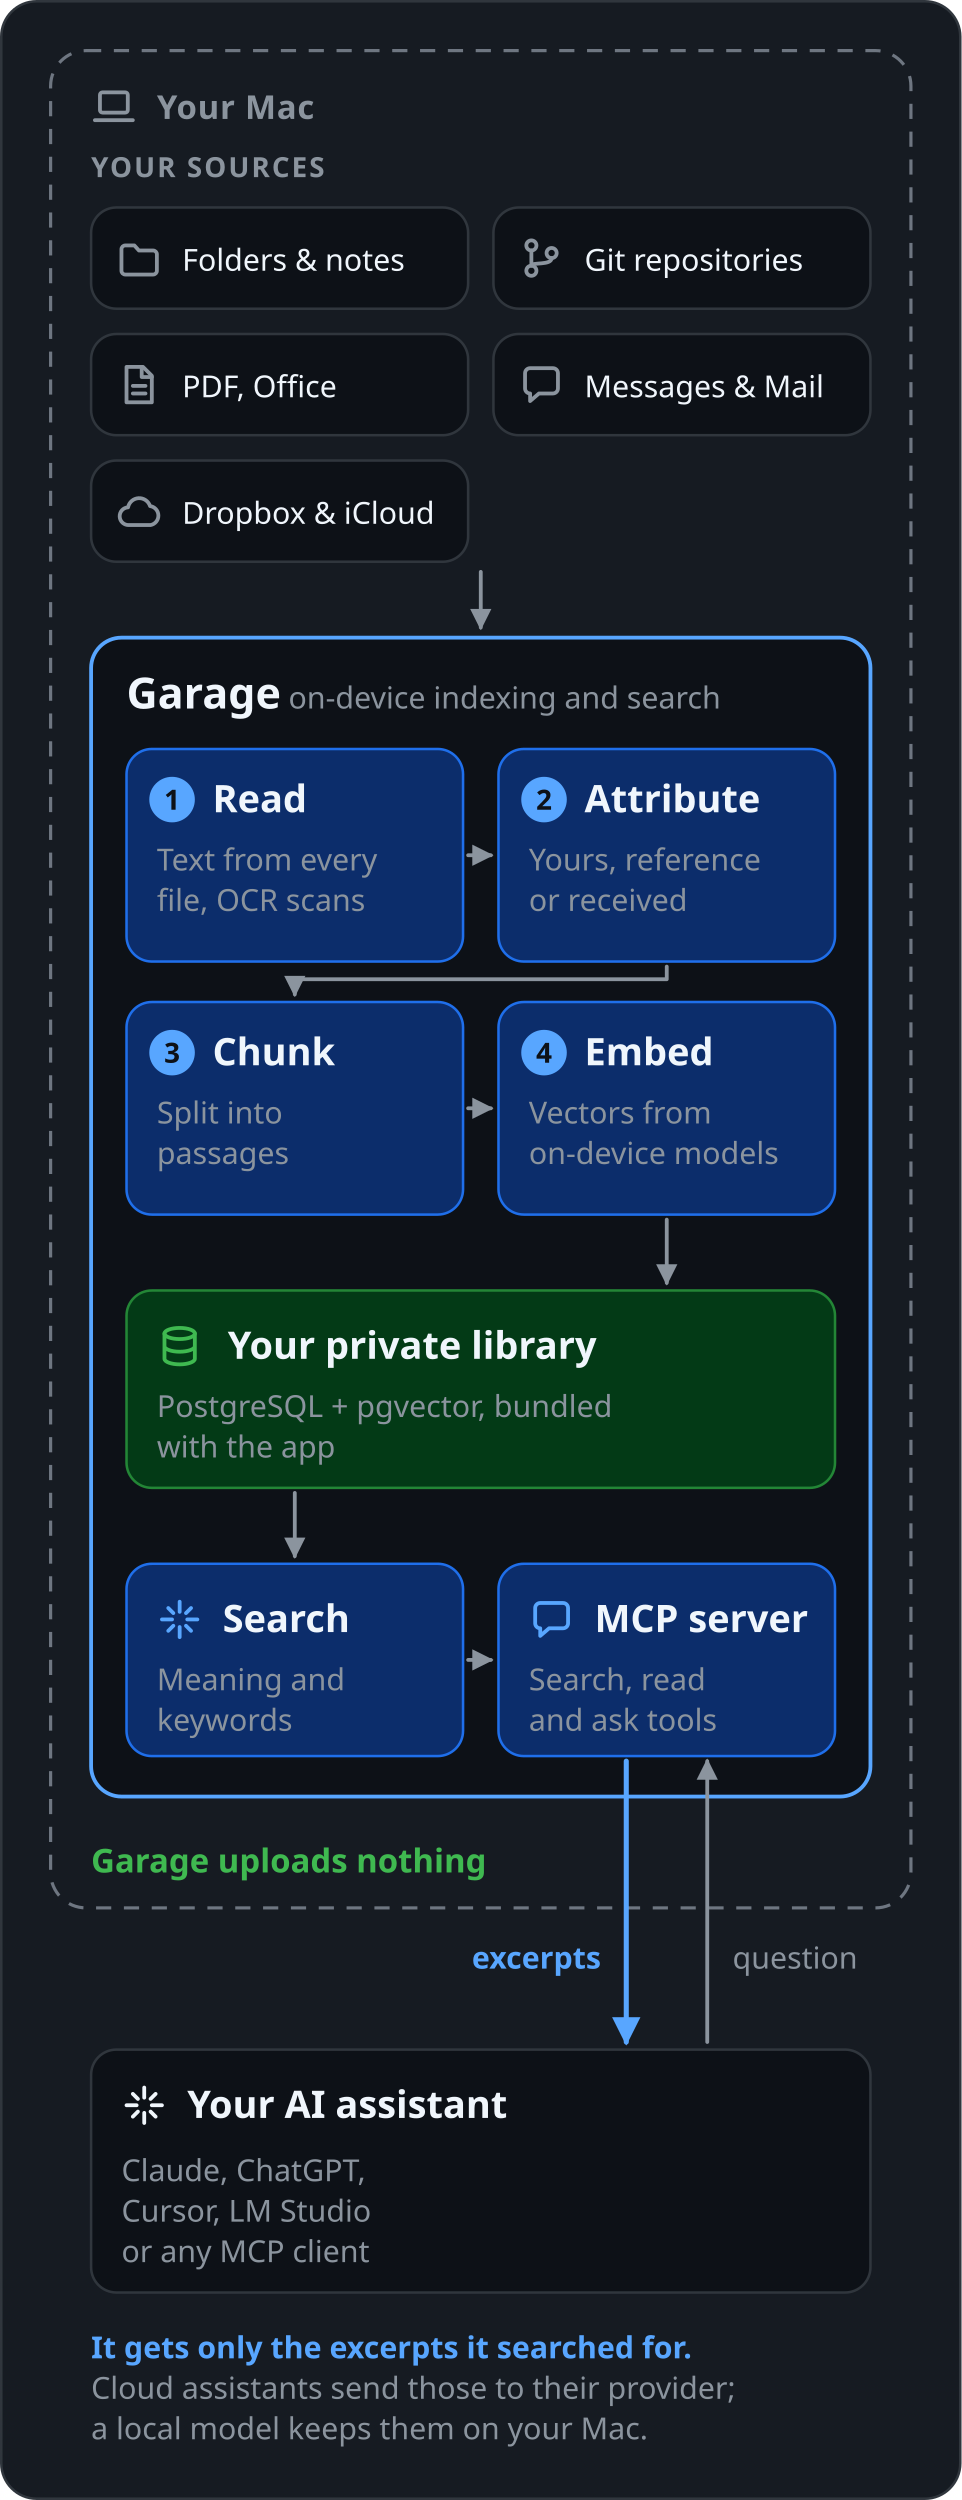
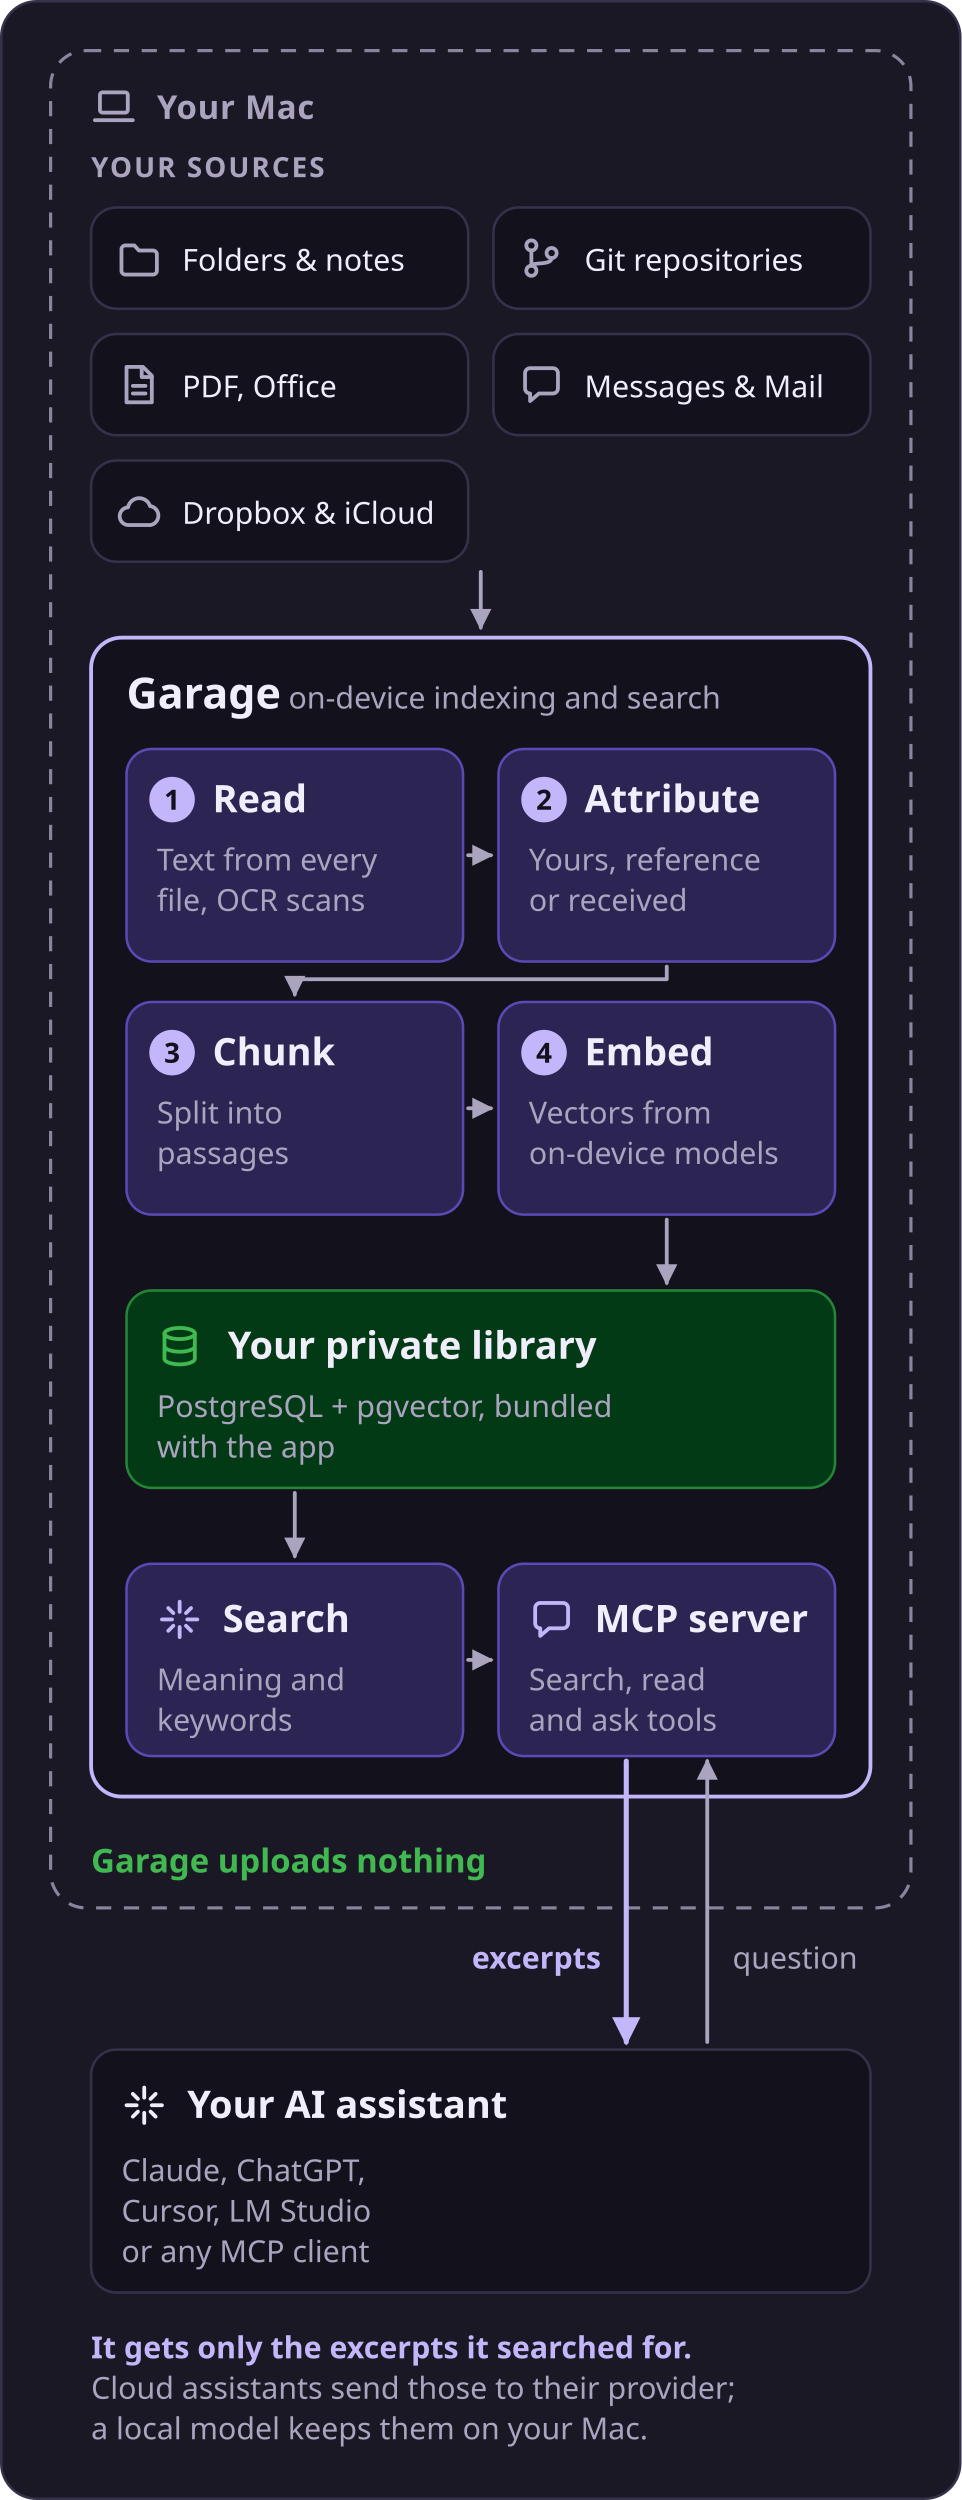
<svg xmlns="http://www.w3.org/2000/svg" viewBox="0 0 380 988" width="380" height="988" role="img" aria-labelledby="title desc" font-family="-apple-system, BlinkMacSystemFont, &quot;Segoe UI&quot;, &quot;Noto Sans&quot;, Helvetica, Arial, sans-serif">
  <defs>
    <marker id="head-arrow" viewBox="0 0 10 10" refX="8" refY="5" markerWidth="7" markerHeight="7" orient="auto-start-reverse">
-       <path d="M1 1 9 5 1 9z" fill="#8b949e" />
+       <path d="M1 1 9 5 1 9z" fill="#aaa4bf" />
    </marker>
    <marker id="head-accent" viewBox="0 0 10 10" refX="8" refY="5" markerWidth="7" markerHeight="7" orient="auto-start-reverse">
-       <path d="M1 1 9 5 1 9z" fill="#58a6ff" />
+       <path d="M1 1 9 5 1 9z" fill="#c3b6fa" />
    </marker>
  </defs>
-   <rect x="0.5" y="0.5" width="379" height="987" rx="14" fill="#161b22" stroke="#30363d" />
-   <rect x="20" y="20" width="340" height="734" rx="14" fill="none" stroke="#6e7681" stroke-width="1.25" stroke-dasharray="6 5" />
-   <g transform="translate(36 33)" fill="none" stroke="#8b949e" stroke-width="1.5" stroke-linecap="round" stroke-linejoin="round">
+   <rect x="0.5" y="0.5" width="379" height="987" rx="14" fill="#1b1826" stroke="#36314a" />
+   <rect x="20" y="20" width="340" height="734" rx="14" fill="none" stroke="#8a849e" stroke-width="1.25" stroke-dasharray="6 5" />
+   <g transform="translate(36 33)" fill="none" stroke="#aaa4bf" stroke-width="1.5" stroke-linecap="round" stroke-linejoin="round">
    <rect x="3.5" y="3.5" width="11" height="8" rx="1" />
    <path d="M1.5 14.5h15" />
  </g>
-   <text x="62" y="47" font-size="13" font-weight="600" fill="#8b949e" letter-spacing="0.3">Your Mac</text>
-   <rect x="36" y="252" width="308" height="458" rx="12" fill="#0d1117" stroke="#58a6ff" stroke-width="1.5" />
-   <text x="36" y="70" font-size="11" font-weight="600" fill="#8b949e" text-anchor="start" letter-spacing="0.8">YOUR SOURCES</text>
-   <rect x="36.0" y="82" width="149.0" height="40" rx="10" fill="#0d1117" stroke="#30363d" stroke-width="1" />
-   <g transform="translate(46.0 93) scale(1.0)" fill="none" stroke="#8b949e" stroke-width="1.5" stroke-linecap="round" stroke-linejoin="round">
+   <text x="62" y="47" font-size="13" font-weight="600" fill="#aaa4bf" letter-spacing="0.3">Your Mac</text>
+   <rect x="36" y="252" width="308" height="458" rx="12" fill="#13111c" stroke="#c3b6fa" stroke-width="1.5" />
+   <text x="36" y="70" font-size="11" font-weight="600" fill="#aaa4bf" text-anchor="start" letter-spacing="0.8">YOUR SOURCES</text>
+   <rect x="36.0" y="82" width="149.0" height="40" rx="10" fill="#13111c" stroke="#36314a" stroke-width="1" />
+   <g transform="translate(46.0 93) scale(1.0)" fill="none" stroke="#aaa4bf" stroke-width="1.5" stroke-linecap="round" stroke-linejoin="round">
    <path d="M2 5.5a1.5 1.5 0 0 1 1.5-1.5h3.6l1.8 2h5.6a1.5 1.5 0 0 1 1.5 1.5v6.5a1.5 1.5 0 0 1-1.5 1.5h-11A1.5 1.5 0 0 1 2 14z" />
  </g>
-   <text x="72.0" y="107" font-size="12" font-weight="400" fill="#f0f6fc" text-anchor="start">Folders &amp; notes</text>
-   <rect x="195.0" y="82" width="149.0" height="40" rx="10" fill="#0d1117" stroke="#30363d" stroke-width="1" />
-   <g transform="translate(205.0 93) scale(1.0)" fill="none" stroke="#8b949e" stroke-width="1.5" stroke-linecap="round" stroke-linejoin="round">
+   <text x="72.0" y="107" font-size="12" font-weight="400" fill="#f1eefb" text-anchor="start">Folders &amp; notes</text>
+   <rect x="195.0" y="82" width="149.0" height="40" rx="10" fill="#13111c" stroke="#36314a" stroke-width="1" />
+   <g transform="translate(205.0 93) scale(1.0)" fill="none" stroke="#aaa4bf" stroke-width="1.5" stroke-linecap="round" stroke-linejoin="round">
    <circle cx="5" cy="4" r="2" />
    <circle cx="5" cy="14" r="2" />
    <circle cx="13" cy="7" r="2" />
    <path d="M5 6v6M13 9c0 3-8 1.5-8 3" />
  </g>
-   <text x="231.0" y="107" font-size="12" font-weight="400" fill="#f0f6fc" text-anchor="start">Git repositories</text>
-   <rect x="36.0" y="132" width="149.0" height="40" rx="10" fill="#0d1117" stroke="#30363d" stroke-width="1" />
-   <g transform="translate(46.0 143) scale(1.0)" fill="none" stroke="#8b949e" stroke-width="1.5" stroke-linecap="round" stroke-linejoin="round">
+   <text x="231.0" y="107" font-size="12" font-weight="400" fill="#f1eefb" text-anchor="start">Git repositories</text>
+   <rect x="36.0" y="132" width="149.0" height="40" rx="10" fill="#13111c" stroke="#36314a" stroke-width="1" />
+   <g transform="translate(46.0 143) scale(1.0)" fill="none" stroke="#aaa4bf" stroke-width="1.5" stroke-linecap="round" stroke-linejoin="round">
    <path d="M4 2h6.5L14 5.5V16H4z" />
    <path d="M10 2v4h4M6.5 9.5h5M6.5 12.5h5" />
  </g>
-   <text x="72.0" y="157" font-size="12" font-weight="400" fill="#f0f6fc" text-anchor="start">PDF, Office</text>
-   <rect x="195.0" y="132" width="149.0" height="40" rx="10" fill="#0d1117" stroke="#30363d" stroke-width="1" />
-   <g transform="translate(205.0 143) scale(1.0)" fill="none" stroke="#8b949e" stroke-width="1.5" stroke-linecap="round" stroke-linejoin="round">
+   <text x="72.0" y="157" font-size="12" font-weight="400" fill="#f1eefb" text-anchor="start">PDF, Office</text>
+   <rect x="195.0" y="132" width="149.0" height="40" rx="10" fill="#13111c" stroke="#36314a" stroke-width="1" />
+   <g transform="translate(205.0 143) scale(1.0)" fill="none" stroke="#aaa4bf" stroke-width="1.5" stroke-linecap="round" stroke-linejoin="round">
    <path d="M2.5 4.5a2 2 0 0 1 2-2h9a2 2 0 0 1 2 2v6a2 2 0 0 1-2 2H8l-3.5 3v-3a2 2 0 0 1-2-2z" />
  </g>
-   <text x="231.0" y="157" font-size="12" font-weight="400" fill="#f0f6fc" text-anchor="start">Messages &amp; Mail</text>
-   <rect x="36.0" y="182" width="149.0" height="40" rx="10" fill="#0d1117" stroke="#30363d" stroke-width="1" />
-   <g transform="translate(46.0 193) scale(1.0)" fill="none" stroke="#8b949e" stroke-width="1.5" stroke-linecap="round" stroke-linejoin="round">
+   <text x="231.0" y="157" font-size="12" font-weight="400" fill="#f1eefb" text-anchor="start">Messages &amp; Mail</text>
+   <rect x="36.0" y="182" width="149.0" height="40" rx="10" fill="#13111c" stroke="#36314a" stroke-width="1" />
+   <g transform="translate(46.0 193) scale(1.0)" fill="none" stroke="#aaa4bf" stroke-width="1.5" stroke-linecap="round" stroke-linejoin="round">
    <path d="M5 14.5a3.5 3.5 0 0 1-.4-7A4.5 4.5 0 0 1 13.3 7a3.8 3.8 0 0 1 .2 7.5z" />
  </g>
-   <text x="72.0" y="207" font-size="12" font-weight="400" fill="#f0f6fc" text-anchor="start">Dropbox &amp; iCloud</text>
-   <path d="M190.0 226V248" fill="none" stroke="#8b949e" stroke-width="1.5" stroke-linecap="round" stroke-linejoin="round" marker-end="url(#head-arrow)" />
-   <text x="50" y="280" font-size="17" font-weight="700" fill="#f0f6fc" text-anchor="start">Garage</text>
-   <text x="114" y="280" font-size="12" font-weight="400" fill="#8b949e" text-anchor="start">on-device indexing and search</text>
-   <rect x="50.0" y="296" width="133.0" height="84" rx="10" fill="#0c2d6b" stroke="#1f6feb" stroke-width="1" />
-   <circle cx="68.0" cy="316" r="9" fill="#58a6ff" />
-   <text x="68.0" y="320" font-size="11" font-weight="700" fill="#0d1117" text-anchor="middle">1</text>
-   <text x="84.0" y="321" font-size="15" font-weight="600" fill="#f0f6fc" text-anchor="start">Read</text>
-   <text x="62.0" y="344" font-size="12" font-weight="400" fill="#8b949e" text-anchor="start">Text from every</text>
-   <text x="62.0" y="360" font-size="12" font-weight="400" fill="#8b949e" text-anchor="start">file, OCR scans</text>
-   <rect x="197.0" y="296" width="133.0" height="84" rx="10" fill="#0c2d6b" stroke="#1f6feb" stroke-width="1" />
-   <circle cx="215.0" cy="316" r="9" fill="#58a6ff" />
-   <text x="215.0" y="320" font-size="11" font-weight="700" fill="#0d1117" text-anchor="middle">2</text>
-   <text x="231.0" y="321" font-size="15" font-weight="600" fill="#f0f6fc" text-anchor="start">Attribute</text>
-   <text x="209.0" y="344" font-size="12" font-weight="400" fill="#8b949e" text-anchor="start">Yours, reference</text>
-   <text x="209.0" y="360" font-size="12" font-weight="400" fill="#8b949e" text-anchor="start">or received</text>
-   <rect x="50.0" y="396" width="133.0" height="84" rx="10" fill="#0c2d6b" stroke="#1f6feb" stroke-width="1" />
-   <circle cx="68.0" cy="416" r="9" fill="#58a6ff" />
-   <text x="68.0" y="420" font-size="11" font-weight="700" fill="#0d1117" text-anchor="middle">3</text>
-   <text x="84.0" y="421" font-size="15" font-weight="600" fill="#f0f6fc" text-anchor="start">Chunk</text>
-   <text x="62.0" y="444" font-size="12" font-weight="400" fill="#8b949e" text-anchor="start">Split into</text>
-   <text x="62.0" y="460" font-size="12" font-weight="400" fill="#8b949e" text-anchor="start">passages</text>
-   <rect x="197.0" y="396" width="133.0" height="84" rx="10" fill="#0c2d6b" stroke="#1f6feb" stroke-width="1" />
-   <circle cx="215.0" cy="416" r="9" fill="#58a6ff" />
-   <text x="215.0" y="420" font-size="11" font-weight="700" fill="#0d1117" text-anchor="middle">4</text>
-   <text x="231.0" y="421" font-size="15" font-weight="600" fill="#f0f6fc" text-anchor="start">Embed</text>
-   <text x="209.0" y="444" font-size="12" font-weight="400" fill="#8b949e" text-anchor="start">Vectors from</text>
-   <text x="209.0" y="460" font-size="12" font-weight="400" fill="#8b949e" text-anchor="start">on-device models</text>
-   <path d="M185.0 338H194.0" fill="none" stroke="#8b949e" stroke-width="1.5" stroke-linecap="round" stroke-linejoin="round" marker-end="url(#head-arrow)" />
-   <path d="M263.5 382V387H116.5V393" fill="none" stroke="#8b949e" stroke-width="1.5" stroke-linecap="round" stroke-linejoin="round" marker-end="url(#head-arrow)" />
-   <path d="M185.0 438H194.0" fill="none" stroke="#8b949e" stroke-width="1.5" stroke-linecap="round" stroke-linejoin="round" marker-end="url(#head-arrow)" />
+   <text x="72.0" y="207" font-size="12" font-weight="400" fill="#f1eefb" text-anchor="start">Dropbox &amp; iCloud</text>
+   <path d="M190.0 226V248" fill="none" stroke="#aaa4bf" stroke-width="1.5" stroke-linecap="round" stroke-linejoin="round" marker-end="url(#head-arrow)" />
+   <text x="50" y="280" font-size="17" font-weight="700" fill="#f1eefb" text-anchor="start">Garage</text>
+   <text x="114" y="280" font-size="12" font-weight="400" fill="#aaa4bf" text-anchor="start">on-device indexing and search</text>
+   <rect x="50.0" y="296" width="133.0" height="84" rx="10" fill="#2c2452" stroke="#5b49b5" stroke-width="1" />
+   <circle cx="68.0" cy="316" r="9" fill="#c3b6fa" />
+   <text x="68.0" y="320" font-size="11" font-weight="700" fill="#13111c" text-anchor="middle">1</text>
+   <text x="84.0" y="321" font-size="15" font-weight="600" fill="#f1eefb" text-anchor="start">Read</text>
+   <text x="62.0" y="344" font-size="12" font-weight="400" fill="#aaa4bf" text-anchor="start">Text from every</text>
+   <text x="62.0" y="360" font-size="12" font-weight="400" fill="#aaa4bf" text-anchor="start">file, OCR scans</text>
+   <rect x="197.0" y="296" width="133.0" height="84" rx="10" fill="#2c2452" stroke="#5b49b5" stroke-width="1" />
+   <circle cx="215.0" cy="316" r="9" fill="#c3b6fa" />
+   <text x="215.0" y="320" font-size="11" font-weight="700" fill="#13111c" text-anchor="middle">2</text>
+   <text x="231.0" y="321" font-size="15" font-weight="600" fill="#f1eefb" text-anchor="start">Attribute</text>
+   <text x="209.0" y="344" font-size="12" font-weight="400" fill="#aaa4bf" text-anchor="start">Yours, reference</text>
+   <text x="209.0" y="360" font-size="12" font-weight="400" fill="#aaa4bf" text-anchor="start">or received</text>
+   <rect x="50.0" y="396" width="133.0" height="84" rx="10" fill="#2c2452" stroke="#5b49b5" stroke-width="1" />
+   <circle cx="68.0" cy="416" r="9" fill="#c3b6fa" />
+   <text x="68.0" y="420" font-size="11" font-weight="700" fill="#13111c" text-anchor="middle">3</text>
+   <text x="84.0" y="421" font-size="15" font-weight="600" fill="#f1eefb" text-anchor="start">Chunk</text>
+   <text x="62.0" y="444" font-size="12" font-weight="400" fill="#aaa4bf" text-anchor="start">Split into</text>
+   <text x="62.0" y="460" font-size="12" font-weight="400" fill="#aaa4bf" text-anchor="start">passages</text>
+   <rect x="197.0" y="396" width="133.0" height="84" rx="10" fill="#2c2452" stroke="#5b49b5" stroke-width="1" />
+   <circle cx="215.0" cy="416" r="9" fill="#c3b6fa" />
+   <text x="215.0" y="420" font-size="11" font-weight="700" fill="#13111c" text-anchor="middle">4</text>
+   <text x="231.0" y="421" font-size="15" font-weight="600" fill="#f1eefb" text-anchor="start">Embed</text>
+   <text x="209.0" y="444" font-size="12" font-weight="400" fill="#aaa4bf" text-anchor="start">Vectors from</text>
+   <text x="209.0" y="460" font-size="12" font-weight="400" fill="#aaa4bf" text-anchor="start">on-device models</text>
+   <path d="M185.0 338H194.0" fill="none" stroke="#aaa4bf" stroke-width="1.5" stroke-linecap="round" stroke-linejoin="round" marker-end="url(#head-arrow)" />
+   <path d="M263.5 382V387H116.5V393" fill="none" stroke="#aaa4bf" stroke-width="1.5" stroke-linecap="round" stroke-linejoin="round" marker-end="url(#head-arrow)" />
+   <path d="M185.0 438H194.0" fill="none" stroke="#aaa4bf" stroke-width="1.5" stroke-linecap="round" stroke-linejoin="round" marker-end="url(#head-arrow)" />
  <rect x="50" y="510" width="280" height="78" rx="10" fill="#033a16" stroke="#238636" stroke-width="1" />
  <g transform="translate(62 523) scale(1.0)" fill="none" stroke="#3fb950" stroke-width="1.5" stroke-linecap="round" stroke-linejoin="round">
    <ellipse cx="9" cy="4" rx="6" ry="2.2" />
    <path d="M3 4v10c0 1.2 2.7 2.2 6 2.2s6-1 6-2.2V4M3 9c0 1.2 2.7 2.2 6 2.2s6-1 6-2.2" />
  </g>
-   <text x="90" y="537" font-size="15" font-weight="600" fill="#f0f6fc" text-anchor="start">Your private library</text>
-   <text x="62" y="560" font-size="12" font-weight="400" fill="#8b949e" text-anchor="start">PostgreSQL + pgvector, bundled</text>
-   <text x="62" y="576" font-size="12" font-weight="400" fill="#8b949e" text-anchor="start">with the app</text>
-   <path d="M263.5 482V507" fill="none" stroke="#8b949e" stroke-width="1.5" stroke-linecap="round" stroke-linejoin="round" marker-end="url(#head-arrow)" />
-   <rect x="50" y="618" width="133.0" height="76" rx="10" fill="#0c2d6b" stroke="#1f6feb" stroke-width="1" />
-   <g transform="translate(62 631) scale(1.0)" fill="none" stroke="#58a6ff" stroke-width="1.5" stroke-linecap="round" stroke-linejoin="round">
+   <text x="90" y="537" font-size="15" font-weight="600" fill="#f1eefb" text-anchor="start">Your private library</text>
+   <text x="62" y="560" font-size="12" font-weight="400" fill="#aaa4bf" text-anchor="start">PostgreSQL + pgvector, bundled</text>
+   <text x="62" y="576" font-size="12" font-weight="400" fill="#aaa4bf" text-anchor="start">with the app</text>
+   <path d="M263.5 482V507" fill="none" stroke="#aaa4bf" stroke-width="1.5" stroke-linecap="round" stroke-linejoin="round" marker-end="url(#head-arrow)" />
+   <rect x="50" y="618" width="133.0" height="76" rx="10" fill="#2c2452" stroke="#5b49b5" stroke-width="1" />
+   <g transform="translate(62 631) scale(1.0)" fill="none" stroke="#c3b6fa" stroke-width="1.5" stroke-linecap="round" stroke-linejoin="round">
    <path d="M9 2v4M9 12v4M2 9h4M12 9h4M4.5 4.5l2 2M11.5 11.5l2 2M13.5 4.5l-2 2M6.5 11.5l-2 2" />
  </g>
-   <text x="88" y="645" font-size="15" font-weight="600" fill="#f0f6fc" text-anchor="start">Search</text>
-   <text x="62" y="668" font-size="12" font-weight="400" fill="#8b949e" text-anchor="start">Meaning and</text>
-   <text x="62" y="684" font-size="12" font-weight="400" fill="#8b949e" text-anchor="start">keywords</text>
-   <rect x="197.0" y="618" width="133.0" height="76" rx="10" fill="#0c2d6b" stroke="#1f6feb" stroke-width="1" />
-   <g transform="translate(209.0 631) scale(1.0)" fill="none" stroke="#58a6ff" stroke-width="1.5" stroke-linecap="round" stroke-linejoin="round">
+   <text x="88" y="645" font-size="15" font-weight="600" fill="#f1eefb" text-anchor="start">Search</text>
+   <text x="62" y="668" font-size="12" font-weight="400" fill="#aaa4bf" text-anchor="start">Meaning and</text>
+   <text x="62" y="684" font-size="12" font-weight="400" fill="#aaa4bf" text-anchor="start">keywords</text>
+   <rect x="197.0" y="618" width="133.0" height="76" rx="10" fill="#2c2452" stroke="#5b49b5" stroke-width="1" />
+   <g transform="translate(209.0 631) scale(1.0)" fill="none" stroke="#c3b6fa" stroke-width="1.5" stroke-linecap="round" stroke-linejoin="round">
    <path d="M2.5 4.5a2 2 0 0 1 2-2h9a2 2 0 0 1 2 2v6a2 2 0 0 1-2 2H8l-3.5 3v-3a2 2 0 0 1-2-2z" />
  </g>
-   <text x="235.0" y="645" font-size="15" font-weight="600" fill="#f0f6fc" text-anchor="start">MCP server</text>
-   <text x="209.0" y="668" font-size="12" font-weight="400" fill="#8b949e" text-anchor="start">Search, read</text>
-   <text x="209.0" y="684" font-size="12" font-weight="400" fill="#8b949e" text-anchor="start">and ask tools</text>
-   <path d="M116.5 590V615" fill="none" stroke="#8b949e" stroke-width="1.5" stroke-linecap="round" stroke-linejoin="round" marker-end="url(#head-arrow)" />
-   <path d="M185.0 656H194.0" fill="none" stroke="#8b949e" stroke-width="1.5" stroke-linecap="round" stroke-linejoin="round" marker-end="url(#head-arrow)" />
+   <text x="235.0" y="645" font-size="15" font-weight="600" fill="#f1eefb" text-anchor="start">MCP server</text>
+   <text x="209.0" y="668" font-size="12" font-weight="400" fill="#aaa4bf" text-anchor="start">Search, read</text>
+   <text x="209.0" y="684" font-size="12" font-weight="400" fill="#aaa4bf" text-anchor="start">and ask tools</text>
+   <path d="M116.5 590V615" fill="none" stroke="#aaa4bf" stroke-width="1.5" stroke-linecap="round" stroke-linejoin="round" marker-end="url(#head-arrow)" />
+   <path d="M185.0 656H194.0" fill="none" stroke="#aaa4bf" stroke-width="1.5" stroke-linecap="round" stroke-linejoin="round" marker-end="url(#head-arrow)" />
  <text x="36" y="740" font-size="13" font-weight="600" fill="#3fb950" text-anchor="start">Garage uploads nothing</text>
-   <path d="M247.5 696V807" fill="none" stroke="#58a6ff" stroke-width="2" stroke-linecap="round" stroke-linejoin="round" marker-end="url(#head-accent)" />
-   <path d="M279.5 807V696" fill="none" stroke="#8b949e" stroke-width="1.5" stroke-linecap="round" stroke-linejoin="round" marker-end="url(#head-arrow)" />
-   <text x="289.5" y="778" font-size="12" font-weight="400" fill="#8b949e" text-anchor="start">question</text>
-   <text x="237.5" y="778" font-size="12" font-weight="600" fill="#58a6ff" text-anchor="end">excerpts</text>
-   <rect x="36" y="810" width="308" height="96" rx="10" fill="#0d1117" stroke="#30363d" stroke-width="1" />
-   <g transform="translate(48 823) scale(1.0)" fill="none" stroke="#f0f6fc" stroke-width="1.5" stroke-linecap="round" stroke-linejoin="round">
+   <path d="M247.5 696V807" fill="none" stroke="#c3b6fa" stroke-width="2" stroke-linecap="round" stroke-linejoin="round" marker-end="url(#head-accent)" />
+   <path d="M279.5 807V696" fill="none" stroke="#aaa4bf" stroke-width="1.5" stroke-linecap="round" stroke-linejoin="round" marker-end="url(#head-arrow)" />
+   <text x="289.5" y="778" font-size="12" font-weight="400" fill="#aaa4bf" text-anchor="start">question</text>
+   <text x="237.5" y="778" font-size="12" font-weight="600" fill="#c3b6fa" text-anchor="end">excerpts</text>
+   <rect x="36" y="810" width="308" height="96" rx="10" fill="#13111c" stroke="#36314a" stroke-width="1" />
+   <g transform="translate(48 823) scale(1.0)" fill="none" stroke="#f1eefb" stroke-width="1.5" stroke-linecap="round" stroke-linejoin="round">
    <path d="M9 2v4M9 12v4M2 9h4M12 9h4M4.5 4.5l2 2M11.5 11.5l2 2M13.5 4.5l-2 2M6.5 11.5l-2 2" />
  </g>
-   <text x="74" y="837" font-size="15" font-weight="600" fill="#f0f6fc" text-anchor="start">Your AI assistant</text>
-   <text x="48" y="862" font-size="12" font-weight="400" fill="#8b949e" text-anchor="start">Claude, ChatGPT,</text>
-   <text x="48" y="878" font-size="12" font-weight="400" fill="#8b949e" text-anchor="start">Cursor, LM Studio</text>
-   <text x="48" y="894" font-size="12" font-weight="400" fill="#8b949e" text-anchor="start">or any MCP client</text>
-   <text x="36" y="932" font-size="12" font-weight="600" fill="#58a6ff" text-anchor="start">It gets only the excerpts it searched for.</text>
-   <text x="36" y="948" font-size="12" font-weight="400" fill="#8b949e" text-anchor="start">Cloud assistants send those to their provider;</text>
-   <text x="36" y="964" font-size="12" font-weight="400" fill="#8b949e" text-anchor="start">a local model keeps them on your Mac.</text>
+   <text x="74" y="837" font-size="15" font-weight="600" fill="#f1eefb" text-anchor="start">Your AI assistant</text>
+   <text x="48" y="862" font-size="12" font-weight="400" fill="#aaa4bf" text-anchor="start">Claude, ChatGPT,</text>
+   <text x="48" y="878" font-size="12" font-weight="400" fill="#aaa4bf" text-anchor="start">Cursor, LM Studio</text>
+   <text x="48" y="894" font-size="12" font-weight="400" fill="#aaa4bf" text-anchor="start">or any MCP client</text>
+   <text x="36" y="932" font-size="12" font-weight="600" fill="#c3b6fa" text-anchor="start">It gets only the excerpts it searched for.</text>
+   <text x="36" y="948" font-size="12" font-weight="400" fill="#aaa4bf" text-anchor="start">Cloud assistants send those to their provider;</text>
+   <text x="36" y="964" font-size="12" font-weight="400" fill="#aaa4bf" text-anchor="start">a local model keeps them on your Mac.</text>
</svg>
